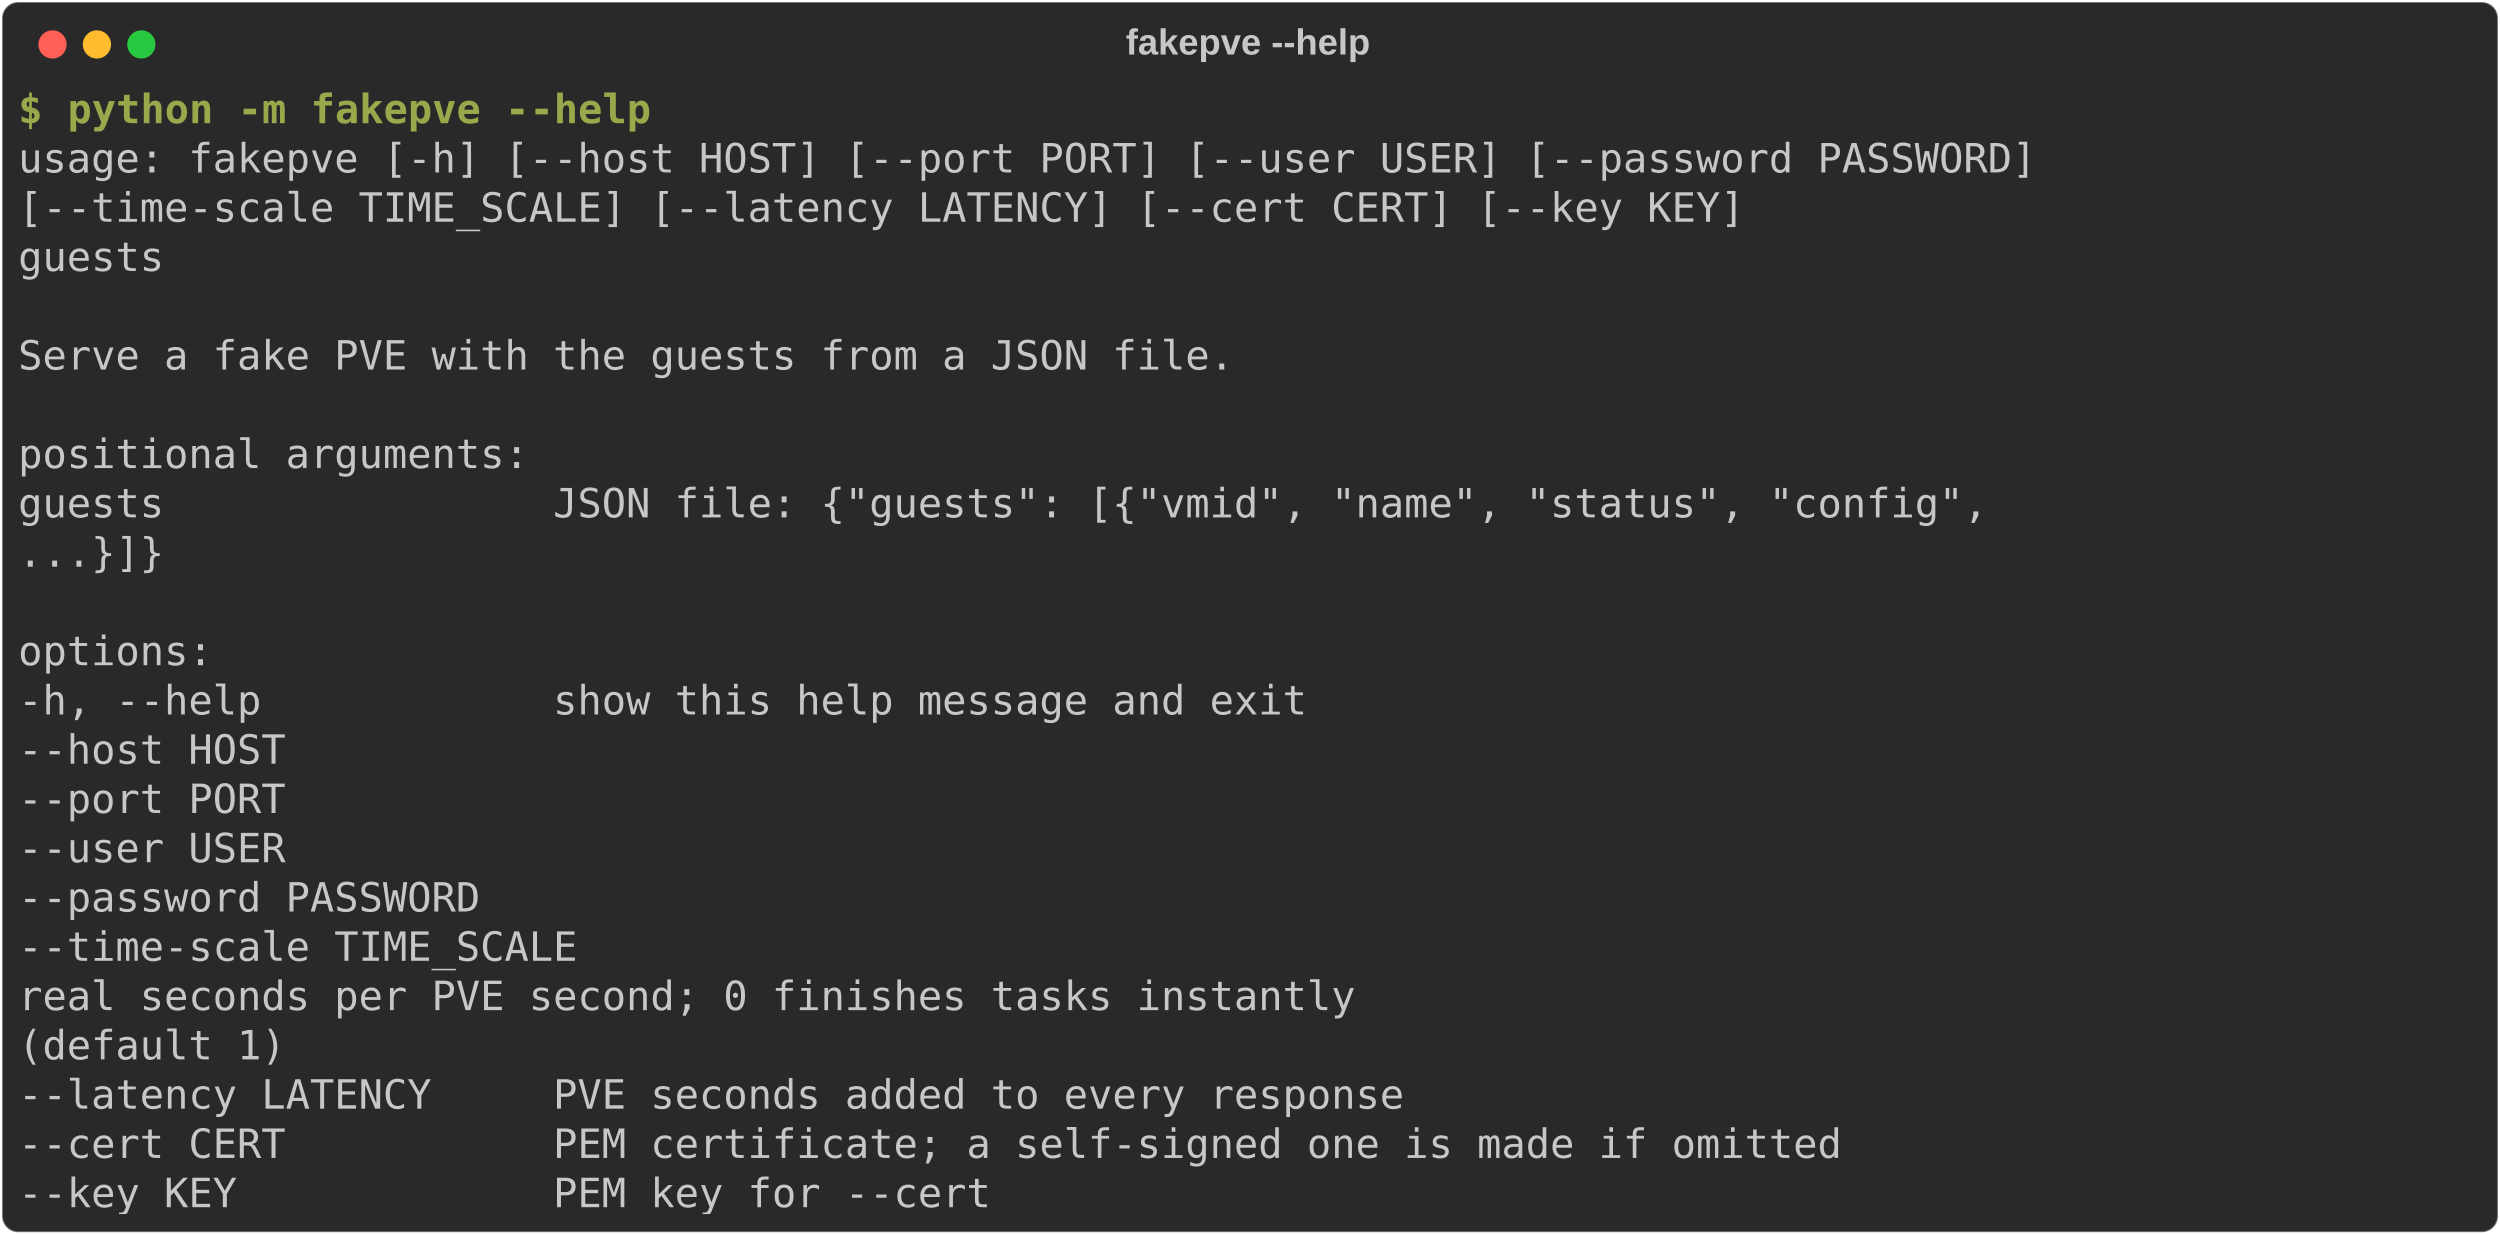
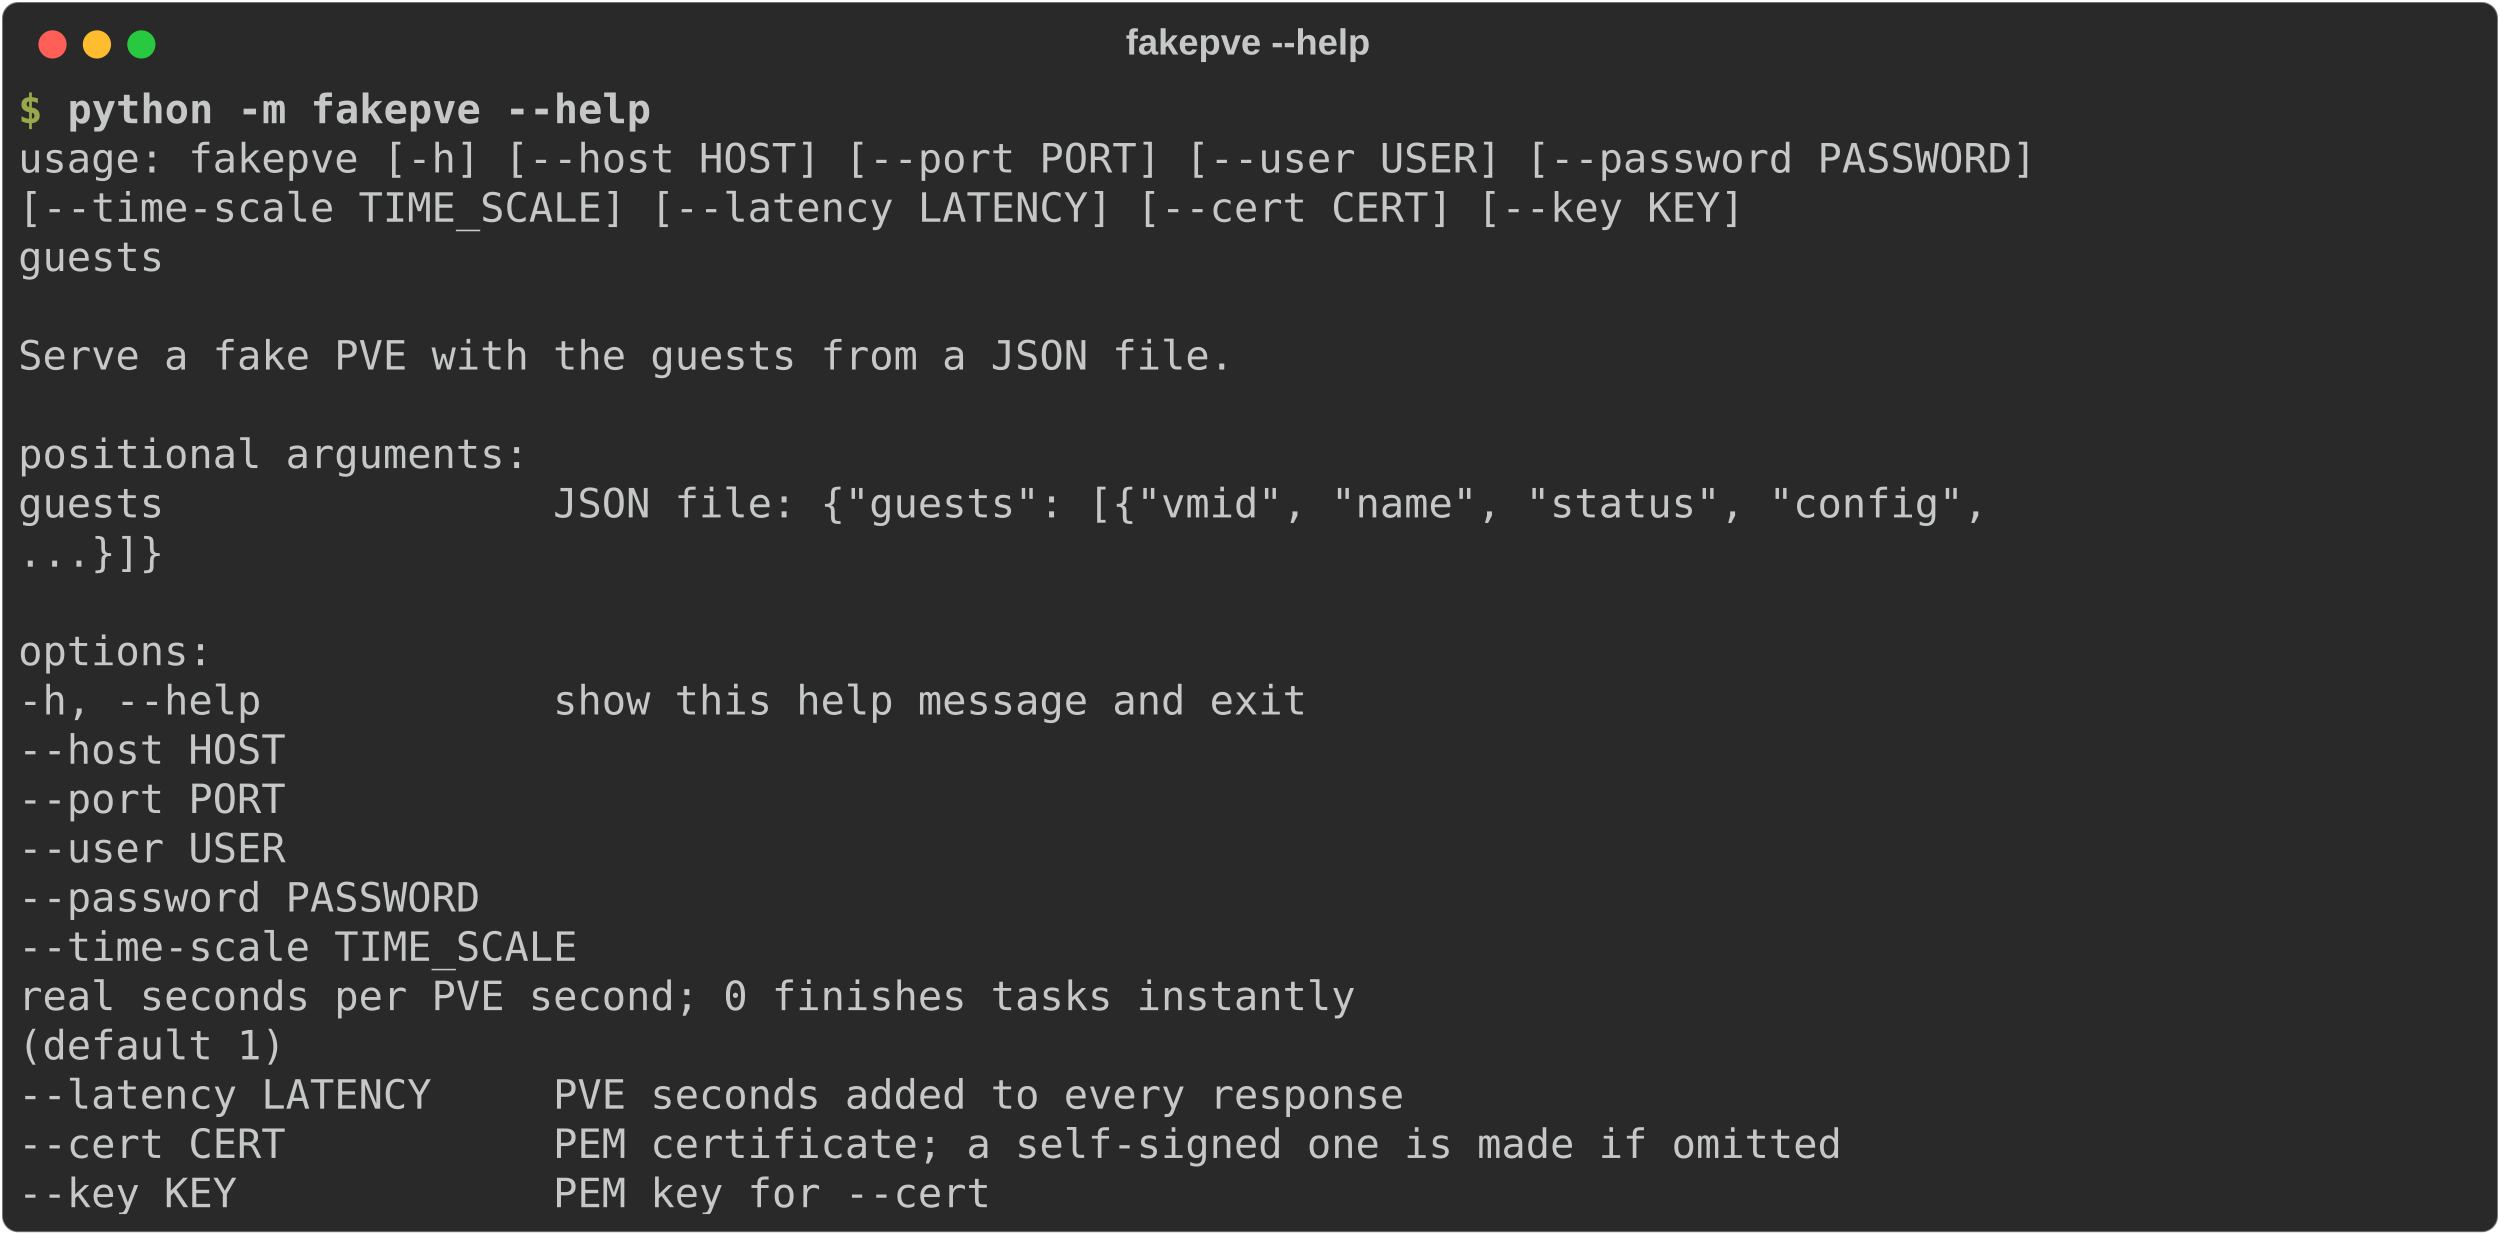
<svg xmlns="http://www.w3.org/2000/svg" class="rich-terminal" viewBox="0 0 1238 611.2">
  <style>

    @font-face {
        font-family: "Fira Code";
        src: local("FiraCode-Regular"),
                url("https://cdnjs.cloudflare.com/ajax/libs/firacode/6.2.0/woff2/FiraCode-Regular.woff2") format("woff2"),
                url("https://cdnjs.cloudflare.com/ajax/libs/firacode/6.2.0/woff/FiraCode-Regular.woff") format("woff");
        font-style: normal;
        font-weight: 400;
    }
    @font-face {
        font-family: "Fira Code";
        src: local("FiraCode-Bold"),
                url("https://cdnjs.cloudflare.com/ajax/libs/firacode/6.2.0/woff2/FiraCode-Bold.woff2") format("woff2"),
                url("https://cdnjs.cloudflare.com/ajax/libs/firacode/6.2.0/woff/FiraCode-Bold.woff") format("woff");
        font-style: bold;
        font-weight: 700;
    }

-     .terminal-909565194-matrix {
+     .terminal-672189443-matrix {
        font-family: Fira Code, monospace;
        font-size: 20px;
        line-height: 24.4px;
        font-variant-east-asian: full-width;
    }

-     .terminal-909565194-title {
+     .terminal-672189443-title {
        font-size: 18px;
        font-weight: bold;
        font-family: arial;
    }

-     .terminal-909565194-r1 { fill: #98a84b;font-weight: bold }
- .terminal-909565194-r2 { fill: #c5c8c6 }
+     .terminal-672189443-r1 { fill: #98a84b;font-weight: bold }
+ .terminal-672189443-r2 { fill: #c5c8c6;font-weight: bold }
+ .terminal-672189443-r3 { fill: #c5c8c6 }
    </style>
  <defs>
-     <clipPath id="terminal-909565194-clip-terminal">
+     <clipPath id="terminal-672189443-clip-terminal">
      <rect x="0" y="0" width="1219.0" height="560.2" />
    </clipPath>
-     <clipPath id="terminal-909565194-line-0">
+     <clipPath id="terminal-672189443-line-0">
      <rect x="0" y="1.5" width="1220" height="24.65" />
    </clipPath>
-     <clipPath id="terminal-909565194-line-1">
+     <clipPath id="terminal-672189443-line-1">
      <rect x="0" y="25.9" width="1220" height="24.65" />
    </clipPath>
-     <clipPath id="terminal-909565194-line-2">
+     <clipPath id="terminal-672189443-line-2">
      <rect x="0" y="50.3" width="1220" height="24.65" />
    </clipPath>
-     <clipPath id="terminal-909565194-line-3">
+     <clipPath id="terminal-672189443-line-3">
      <rect x="0" y="74.7" width="1220" height="24.65" />
    </clipPath>
-     <clipPath id="terminal-909565194-line-4">
+     <clipPath id="terminal-672189443-line-4">
      <rect x="0" y="99.1" width="1220" height="24.65" />
    </clipPath>
-     <clipPath id="terminal-909565194-line-5">
+     <clipPath id="terminal-672189443-line-5">
      <rect x="0" y="123.5" width="1220" height="24.65" />
    </clipPath>
-     <clipPath id="terminal-909565194-line-6">
+     <clipPath id="terminal-672189443-line-6">
      <rect x="0" y="147.9" width="1220" height="24.65" />
    </clipPath>
-     <clipPath id="terminal-909565194-line-7">
+     <clipPath id="terminal-672189443-line-7">
      <rect x="0" y="172.3" width="1220" height="24.65" />
    </clipPath>
-     <clipPath id="terminal-909565194-line-8">
+     <clipPath id="terminal-672189443-line-8">
      <rect x="0" y="196.7" width="1220" height="24.65" />
    </clipPath>
-     <clipPath id="terminal-909565194-line-9">
+     <clipPath id="terminal-672189443-line-9">
      <rect x="0" y="221.1" width="1220" height="24.65" />
    </clipPath>
-     <clipPath id="terminal-909565194-line-10">
+     <clipPath id="terminal-672189443-line-10">
      <rect x="0" y="245.5" width="1220" height="24.65" />
    </clipPath>
-     <clipPath id="terminal-909565194-line-11">
+     <clipPath id="terminal-672189443-line-11">
      <rect x="0" y="269.9" width="1220" height="24.65" />
    </clipPath>
-     <clipPath id="terminal-909565194-line-12">
+     <clipPath id="terminal-672189443-line-12">
      <rect x="0" y="294.3" width="1220" height="24.65" />
    </clipPath>
-     <clipPath id="terminal-909565194-line-13">
+     <clipPath id="terminal-672189443-line-13">
      <rect x="0" y="318.7" width="1220" height="24.65" />
    </clipPath>
-     <clipPath id="terminal-909565194-line-14">
+     <clipPath id="terminal-672189443-line-14">
      <rect x="0" y="343.1" width="1220" height="24.65" />
    </clipPath>
-     <clipPath id="terminal-909565194-line-15">
+     <clipPath id="terminal-672189443-line-15">
      <rect x="0" y="367.5" width="1220" height="24.65" />
    </clipPath>
-     <clipPath id="terminal-909565194-line-16">
+     <clipPath id="terminal-672189443-line-16">
      <rect x="0" y="391.9" width="1220" height="24.65" />
    </clipPath>
-     <clipPath id="terminal-909565194-line-17">
+     <clipPath id="terminal-672189443-line-17">
      <rect x="0" y="416.3" width="1220" height="24.65" />
    </clipPath>
-     <clipPath id="terminal-909565194-line-18">
+     <clipPath id="terminal-672189443-line-18">
      <rect x="0" y="440.7" width="1220" height="24.65" />
    </clipPath>
-     <clipPath id="terminal-909565194-line-19">
+     <clipPath id="terminal-672189443-line-19">
      <rect x="0" y="465.1" width="1220" height="24.65" />
    </clipPath>
-     <clipPath id="terminal-909565194-line-20">
+     <clipPath id="terminal-672189443-line-20">
      <rect x="0" y="489.5" width="1220" height="24.65" />
    </clipPath>
-     <clipPath id="terminal-909565194-line-21">
+     <clipPath id="terminal-672189443-line-21">
      <rect x="0" y="513.9" width="1220" height="24.65" />
    </clipPath>
  </defs>
  <rect fill="#292929" stroke="rgba(255,255,255,0.35)" stroke-width="1" x="1" y="1" width="1236" height="609.2" rx="8" />
-   <text class="terminal-909565194-title" fill="#c5c8c6" text-anchor="middle" x="618" y="27">fakepve --help</text>
+   <text class="terminal-672189443-title" fill="#c5c8c6" text-anchor="middle" x="618" y="27">fakepve --help</text>
  <g transform="translate(26,22)">
    <circle cx="0" cy="0" r="7" fill="#ff5f57" />
    <circle cx="22" cy="0" r="7" fill="#febc2e" />
    <circle cx="44" cy="0" r="7" fill="#28c840" />
  </g>
-   <g transform="translate(9, 41)" clip-path="url(#terminal-909565194-clip-terminal)">
-     <g class="terminal-909565194-matrix">
-       <text class="terminal-909565194-r1" x="0" y="20" textLength="24.4" clip-path="url(#terminal-909565194-line-0)">$ </text>
-       <text class="terminal-909565194-r1" x="24.4" y="20" textLength="292.8" clip-path="url(#terminal-909565194-line-0)">python -m fakepve --help</text>
-       <text class="terminal-909565194-r2" x="1220" y="20" textLength="12.2" clip-path="url(#terminal-909565194-line-0)">
+   <g transform="translate(9, 41)" clip-path="url(#terminal-672189443-clip-terminal)">
+     <g class="terminal-672189443-matrix">
+       <text class="terminal-672189443-r1" x="0" y="20" textLength="24.4" clip-path="url(#terminal-672189443-line-0)">$ </text>
+       <text class="terminal-672189443-r2" x="24.4" y="20" textLength="292.8" clip-path="url(#terminal-672189443-line-0)">python -m fakepve --help</text>
+       <text class="terminal-672189443-r3" x="1220" y="20" textLength="12.2" clip-path="url(#terminal-672189443-line-0)">
</text>
-       <text class="terminal-909565194-r2" x="0" y="44.4" textLength="1012.6" clip-path="url(#terminal-909565194-line-1)">usage: fakepve [-h] [--host HOST] [--port PORT] [--user USER] [--password PASSWORD]</text>
-       <text class="terminal-909565194-r2" x="1220" y="44.4" textLength="12.2" clip-path="url(#terminal-909565194-line-1)">
+       <text class="terminal-672189443-r3" x="0" y="44.4" textLength="1012.6" clip-path="url(#terminal-672189443-line-1)">usage: fakepve [-h] [--host HOST] [--port PORT] [--user USER] [--password PASSWORD]</text>
+       <text class="terminal-672189443-r3" x="1220" y="44.4" textLength="12.2" clip-path="url(#terminal-672189443-line-1)">
</text>
-       <text class="terminal-909565194-r2" x="0" y="68.8" textLength="1049.2" clip-path="url(#terminal-909565194-line-2)">               [--time-scale TIME_SCALE] [--latency LATENCY] [--cert CERT] [--key KEY]</text>
-       <text class="terminal-909565194-r2" x="1220" y="68.8" textLength="12.2" clip-path="url(#terminal-909565194-line-2)">
+       <text class="terminal-672189443-r3" x="0" y="68.8" textLength="1049.2" clip-path="url(#terminal-672189443-line-2)">               [--time-scale TIME_SCALE] [--latency LATENCY] [--cert CERT] [--key KEY]</text>
+       <text class="terminal-672189443-r3" x="1220" y="68.8" textLength="12.2" clip-path="url(#terminal-672189443-line-2)">
</text>
-       <text class="terminal-909565194-r2" x="0" y="93.2" textLength="256.2" clip-path="url(#terminal-909565194-line-3)">               guests</text>
-       <text class="terminal-909565194-r2" x="1220" y="93.2" textLength="12.2" clip-path="url(#terminal-909565194-line-3)">
+       <text class="terminal-672189443-r3" x="0" y="93.2" textLength="256.2" clip-path="url(#terminal-672189443-line-3)">               guests</text>
+       <text class="terminal-672189443-r3" x="1220" y="93.2" textLength="12.2" clip-path="url(#terminal-672189443-line-3)">
</text>
-       <text class="terminal-909565194-r2" x="1220" y="117.6" textLength="12.2" clip-path="url(#terminal-909565194-line-4)">
+       <text class="terminal-672189443-r3" x="1220" y="117.6" textLength="12.2" clip-path="url(#terminal-672189443-line-4)">
</text>
-       <text class="terminal-909565194-r2" x="0" y="142" textLength="610" clip-path="url(#terminal-909565194-line-5)">Serve a fake PVE with the guests from a JSON file.</text>
-       <text class="terminal-909565194-r2" x="1220" y="142" textLength="12.2" clip-path="url(#terminal-909565194-line-5)">
+       <text class="terminal-672189443-r3" x="0" y="142" textLength="610" clip-path="url(#terminal-672189443-line-5)">Serve a fake PVE with the guests from a JSON file.</text>
+       <text class="terminal-672189443-r3" x="1220" y="142" textLength="12.2" clip-path="url(#terminal-672189443-line-5)">
</text>
-       <text class="terminal-909565194-r2" x="1220" y="166.4" textLength="12.2" clip-path="url(#terminal-909565194-line-6)">
+       <text class="terminal-672189443-r3" x="1220" y="166.4" textLength="12.2" clip-path="url(#terminal-672189443-line-6)">
</text>
-       <text class="terminal-909565194-r2" x="0" y="190.8" textLength="256.2" clip-path="url(#terminal-909565194-line-7)">positional arguments:</text>
-       <text class="terminal-909565194-r2" x="1220" y="190.8" textLength="12.2" clip-path="url(#terminal-909565194-line-7)">
+       <text class="terminal-672189443-r3" x="0" y="190.8" textLength="256.2" clip-path="url(#terminal-672189443-line-7)">positional arguments:</text>
+       <text class="terminal-672189443-r3" x="1220" y="190.8" textLength="12.2" clip-path="url(#terminal-672189443-line-7)">
</text>
-       <text class="terminal-909565194-r2" x="0" y="215.2" textLength="1012.6" clip-path="url(#terminal-909565194-line-8)">  guests                JSON file: {"guests": [{"vmid", "name", "status", "config",</text>
-       <text class="terminal-909565194-r2" x="1220" y="215.2" textLength="12.2" clip-path="url(#terminal-909565194-line-8)">
+       <text class="terminal-672189443-r3" x="0" y="215.2" textLength="1012.6" clip-path="url(#terminal-672189443-line-8)">  guests                JSON file: {"guests": [{"vmid", "name", "status", "config",</text>
+       <text class="terminal-672189443-r3" x="1220" y="215.2" textLength="12.2" clip-path="url(#terminal-672189443-line-8)">
</text>
-       <text class="terminal-909565194-r2" x="0" y="239.6" textLength="366" clip-path="url(#terminal-909565194-line-9)">                        ...}]}</text>
-       <text class="terminal-909565194-r2" x="1220" y="239.6" textLength="12.2" clip-path="url(#terminal-909565194-line-9)">
+       <text class="terminal-672189443-r3" x="0" y="239.6" textLength="366" clip-path="url(#terminal-672189443-line-9)">                        ...}]}</text>
+       <text class="terminal-672189443-r3" x="1220" y="239.6" textLength="12.2" clip-path="url(#terminal-672189443-line-9)">
</text>
-       <text class="terminal-909565194-r2" x="1220" y="264" textLength="12.2" clip-path="url(#terminal-909565194-line-10)">
+       <text class="terminal-672189443-r3" x="1220" y="264" textLength="12.2" clip-path="url(#terminal-672189443-line-10)">
</text>
-       <text class="terminal-909565194-r2" x="0" y="288.4" textLength="97.6" clip-path="url(#terminal-909565194-line-11)">options:</text>
-       <text class="terminal-909565194-r2" x="1220" y="288.4" textLength="12.2" clip-path="url(#terminal-909565194-line-11)">
+       <text class="terminal-672189443-r3" x="0" y="288.4" textLength="97.6" clip-path="url(#terminal-672189443-line-11)">options:</text>
+       <text class="terminal-672189443-r3" x="1220" y="288.4" textLength="12.2" clip-path="url(#terminal-672189443-line-11)">
</text>
-       <text class="terminal-909565194-r2" x="0" y="312.8" textLength="671" clip-path="url(#terminal-909565194-line-12)">  -h, --help            show this help message and exit</text>
-       <text class="terminal-909565194-r2" x="1220" y="312.8" textLength="12.2" clip-path="url(#terminal-909565194-line-12)">
+       <text class="terminal-672189443-r3" x="0" y="312.8" textLength="671" clip-path="url(#terminal-672189443-line-12)">  -h, --help            show this help message and exit</text>
+       <text class="terminal-672189443-r3" x="1220" y="312.8" textLength="12.2" clip-path="url(#terminal-672189443-line-12)">
</text>
-       <text class="terminal-909565194-r2" x="0" y="337.2" textLength="158.6" clip-path="url(#terminal-909565194-line-13)">  --host HOST</text>
-       <text class="terminal-909565194-r2" x="1220" y="337.2" textLength="12.2" clip-path="url(#terminal-909565194-line-13)">
+       <text class="terminal-672189443-r3" x="0" y="337.2" textLength="158.6" clip-path="url(#terminal-672189443-line-13)">  --host HOST</text>
+       <text class="terminal-672189443-r3" x="1220" y="337.2" textLength="12.2" clip-path="url(#terminal-672189443-line-13)">
</text>
-       <text class="terminal-909565194-r2" x="0" y="361.6" textLength="158.6" clip-path="url(#terminal-909565194-line-14)">  --port PORT</text>
-       <text class="terminal-909565194-r2" x="1220" y="361.6" textLength="12.2" clip-path="url(#terminal-909565194-line-14)">
+       <text class="terminal-672189443-r3" x="0" y="361.6" textLength="158.6" clip-path="url(#terminal-672189443-line-14)">  --port PORT</text>
+       <text class="terminal-672189443-r3" x="1220" y="361.6" textLength="12.2" clip-path="url(#terminal-672189443-line-14)">
</text>
-       <text class="terminal-909565194-r2" x="0" y="386" textLength="158.6" clip-path="url(#terminal-909565194-line-15)">  --user USER</text>
-       <text class="terminal-909565194-r2" x="1220" y="386" textLength="12.2" clip-path="url(#terminal-909565194-line-15)">
+       <text class="terminal-672189443-r3" x="0" y="386" textLength="158.6" clip-path="url(#terminal-672189443-line-15)">  --user USER</text>
+       <text class="terminal-672189443-r3" x="1220" y="386" textLength="12.2" clip-path="url(#terminal-672189443-line-15)">
</text>
-       <text class="terminal-909565194-r2" x="0" y="410.4" textLength="256.2" clip-path="url(#terminal-909565194-line-16)">  --password PASSWORD</text>
-       <text class="terminal-909565194-r2" x="1220" y="410.4" textLength="12.2" clip-path="url(#terminal-909565194-line-16)">
+       <text class="terminal-672189443-r3" x="0" y="410.4" textLength="256.2" clip-path="url(#terminal-672189443-line-16)">  --password PASSWORD</text>
+       <text class="terminal-672189443-r3" x="1220" y="410.4" textLength="12.2" clip-path="url(#terminal-672189443-line-16)">
</text>
-       <text class="terminal-909565194-r2" x="0" y="434.8" textLength="305" clip-path="url(#terminal-909565194-line-17)">  --time-scale TIME_SCALE</text>
-       <text class="terminal-909565194-r2" x="1220" y="434.8" textLength="12.2" clip-path="url(#terminal-909565194-line-17)">
+       <text class="terminal-672189443-r3" x="0" y="434.8" textLength="305" clip-path="url(#terminal-672189443-line-17)">  --time-scale TIME_SCALE</text>
+       <text class="terminal-672189443-r3" x="1220" y="434.8" textLength="12.2" clip-path="url(#terminal-672189443-line-17)">
</text>
-       <text class="terminal-909565194-r2" x="0" y="459.2" textLength="963.8" clip-path="url(#terminal-909565194-line-18)">                        real seconds per PVE second; 0 finishes tasks instantly</text>
-       <text class="terminal-909565194-r2" x="1220" y="459.2" textLength="12.2" clip-path="url(#terminal-909565194-line-18)">
+       <text class="terminal-672189443-r3" x="0" y="459.2" textLength="963.8" clip-path="url(#terminal-672189443-line-18)">                        real seconds per PVE second; 0 finishes tasks instantly</text>
+       <text class="terminal-672189443-r3" x="1220" y="459.2" textLength="12.2" clip-path="url(#terminal-672189443-line-18)">
</text>
-       <text class="terminal-909565194-r2" x="0" y="483.6" textLength="427" clip-path="url(#terminal-909565194-line-19)">                        (default 1)</text>
-       <text class="terminal-909565194-r2" x="1220" y="483.6" textLength="12.2" clip-path="url(#terminal-909565194-line-19)">
+       <text class="terminal-672189443-r3" x="0" y="483.6" textLength="427" clip-path="url(#terminal-672189443-line-19)">                        (default 1)</text>
+       <text class="terminal-672189443-r3" x="1220" y="483.6" textLength="12.2" clip-path="url(#terminal-672189443-line-19)">
</text>
-       <text class="terminal-909565194-r2" x="0" y="508" textLength="719.8" clip-path="url(#terminal-909565194-line-20)">  --latency LATENCY     PVE seconds added to every response</text>
-       <text class="terminal-909565194-r2" x="1220" y="508" textLength="12.2" clip-path="url(#terminal-909565194-line-20)">
+       <text class="terminal-672189443-r3" x="0" y="508" textLength="719.8" clip-path="url(#terminal-672189443-line-20)">  --latency LATENCY     PVE seconds added to every response</text>
+       <text class="terminal-672189443-r3" x="1220" y="508" textLength="12.2" clip-path="url(#terminal-672189443-line-20)">
</text>
-       <text class="terminal-909565194-r2" x="0" y="532.4" textLength="939.4" clip-path="url(#terminal-909565194-line-21)">  --cert CERT           PEM certificate; a self-signed one is made if omitted</text>
-       <text class="terminal-909565194-r2" x="1220" y="532.4" textLength="12.2" clip-path="url(#terminal-909565194-line-21)">
+       <text class="terminal-672189443-r3" x="0" y="532.4" textLength="939.4" clip-path="url(#terminal-672189443-line-21)">  --cert CERT           PEM certificate; a self-signed one is made if omitted</text>
+       <text class="terminal-672189443-r3" x="1220" y="532.4" textLength="12.2" clip-path="url(#terminal-672189443-line-21)">
</text>
-       <text class="terminal-909565194-r2" x="0" y="556.8" textLength="512.4" clip-path="url(#terminal-909565194-line-22)">  --key KEY             PEM key for --cert</text>
-       <text class="terminal-909565194-r2" x="1220" y="556.8" textLength="12.2" clip-path="url(#terminal-909565194-line-22)">
+       <text class="terminal-672189443-r3" x="0" y="556.8" textLength="512.4" clip-path="url(#terminal-672189443-line-22)">  --key KEY             PEM key for --cert</text>
+       <text class="terminal-672189443-r3" x="1220" y="556.8" textLength="12.2" clip-path="url(#terminal-672189443-line-22)">
</text>
    </g>
  </g>
</svg>
